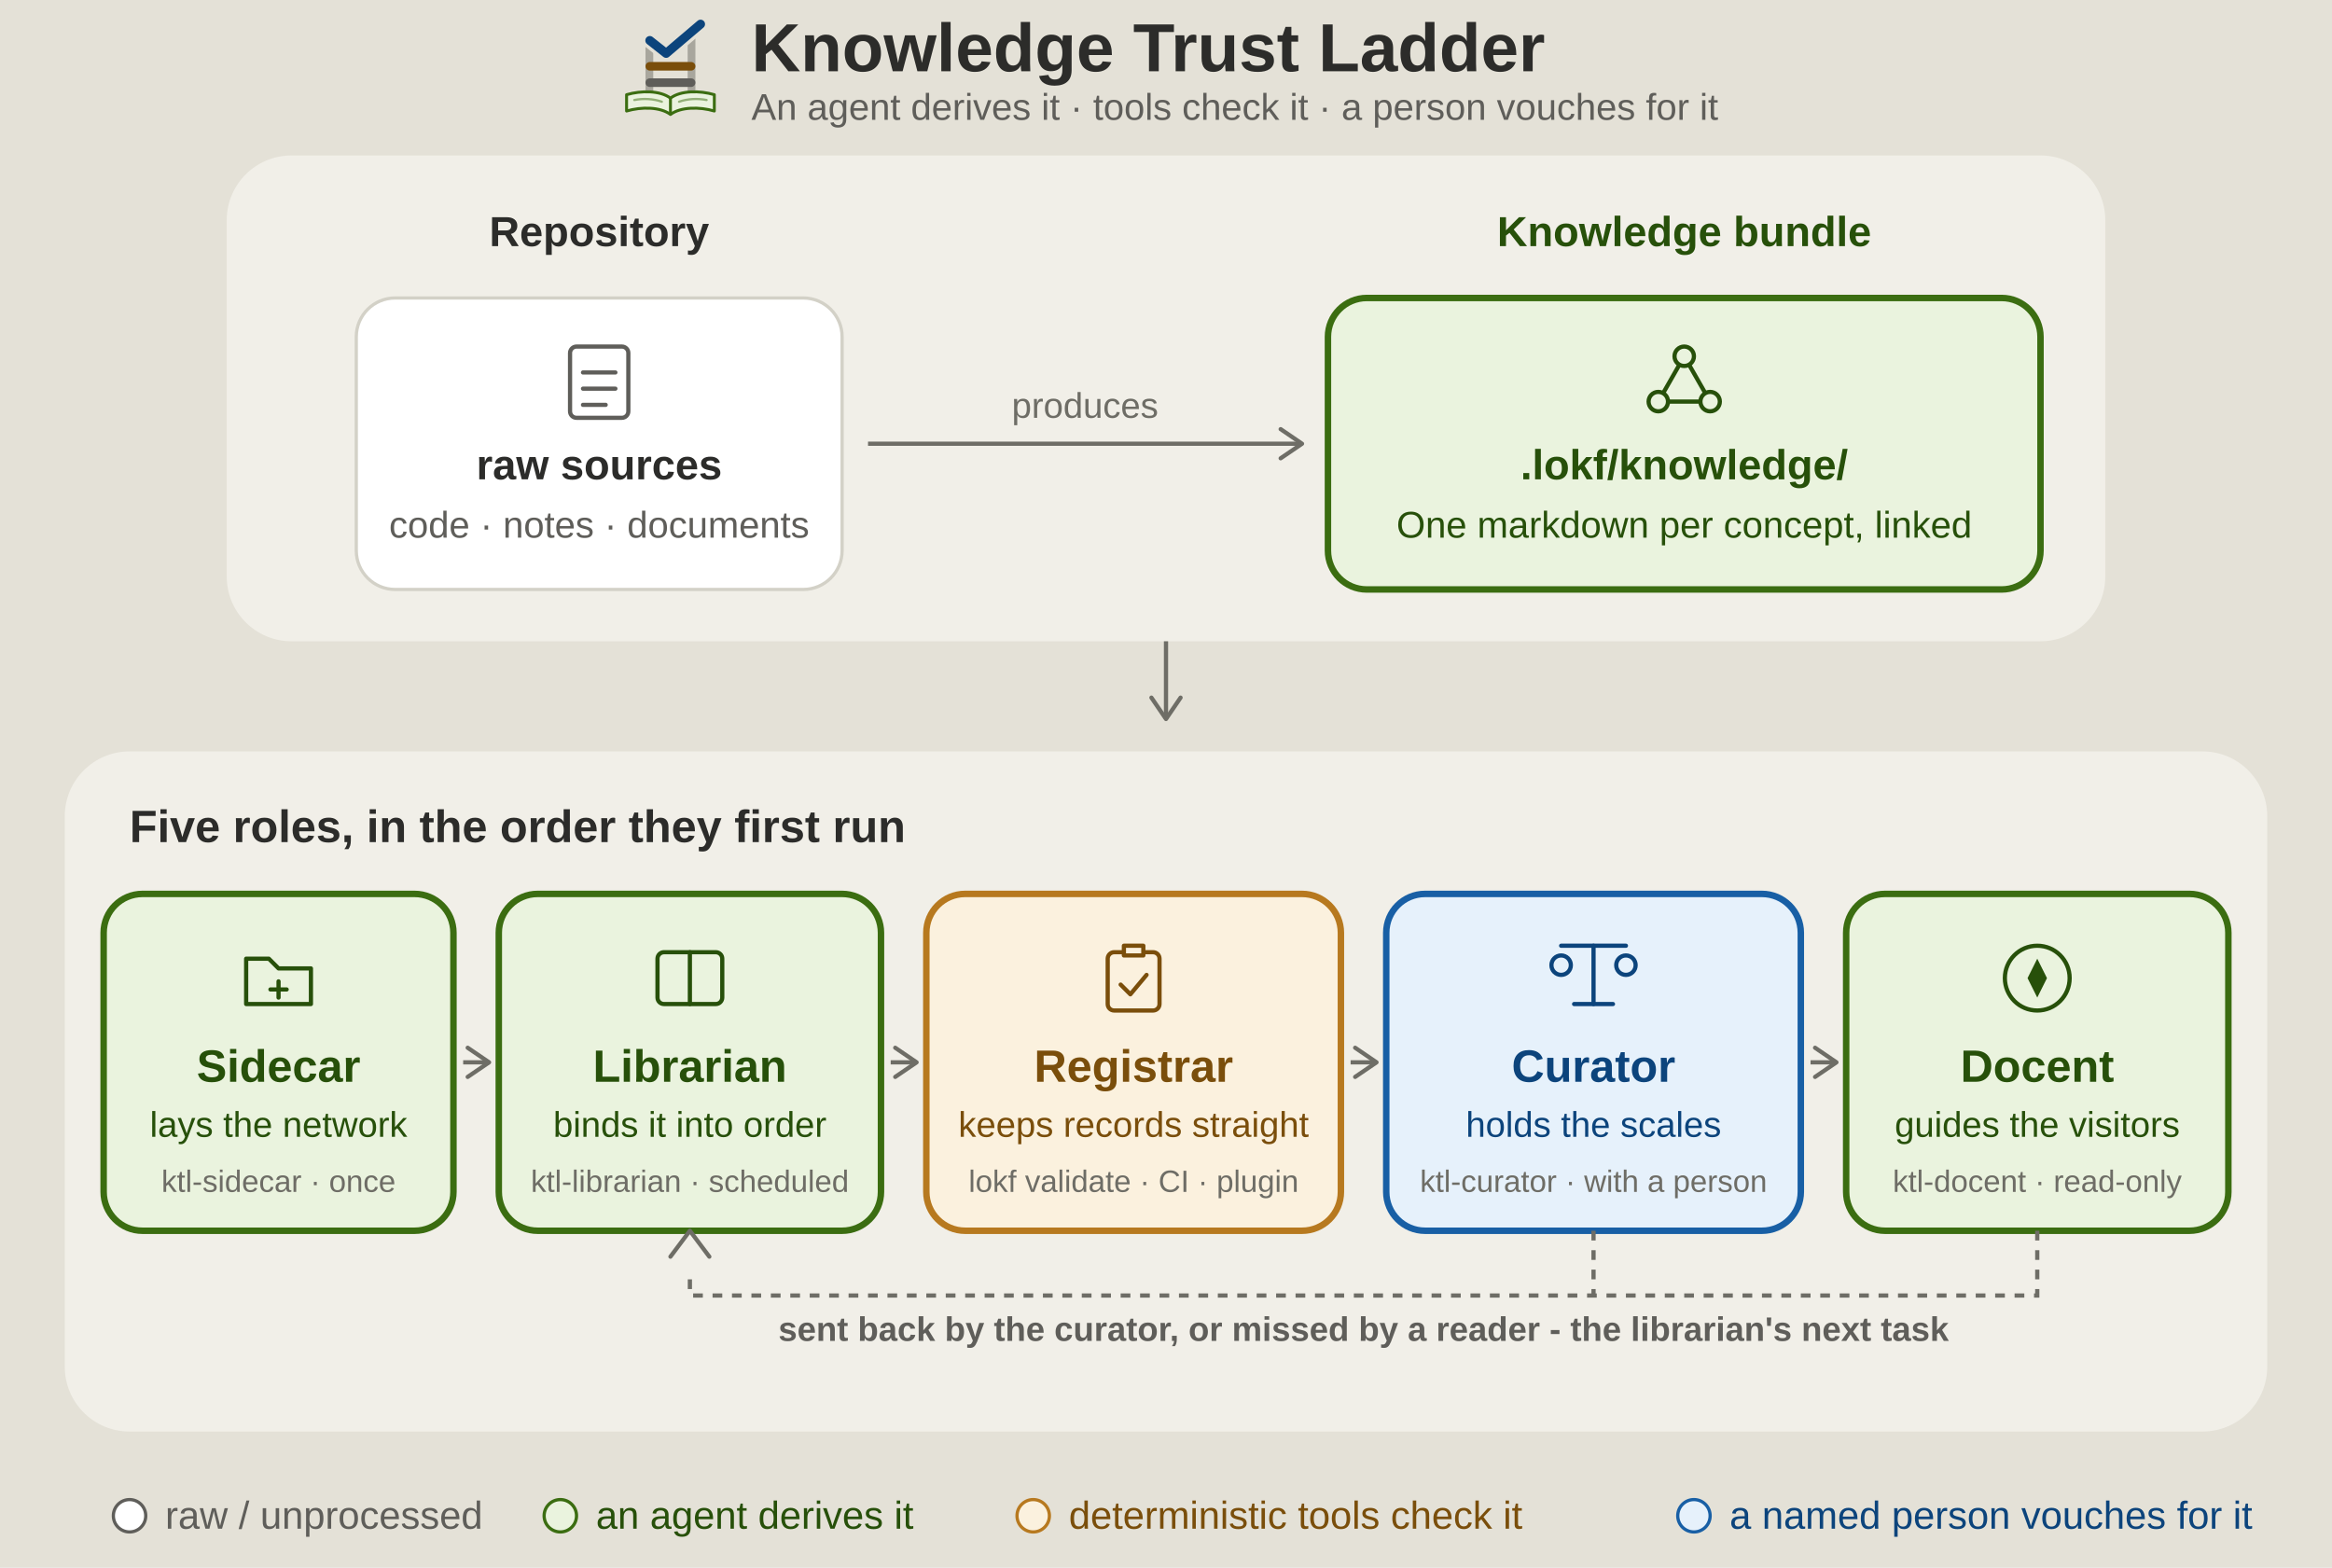
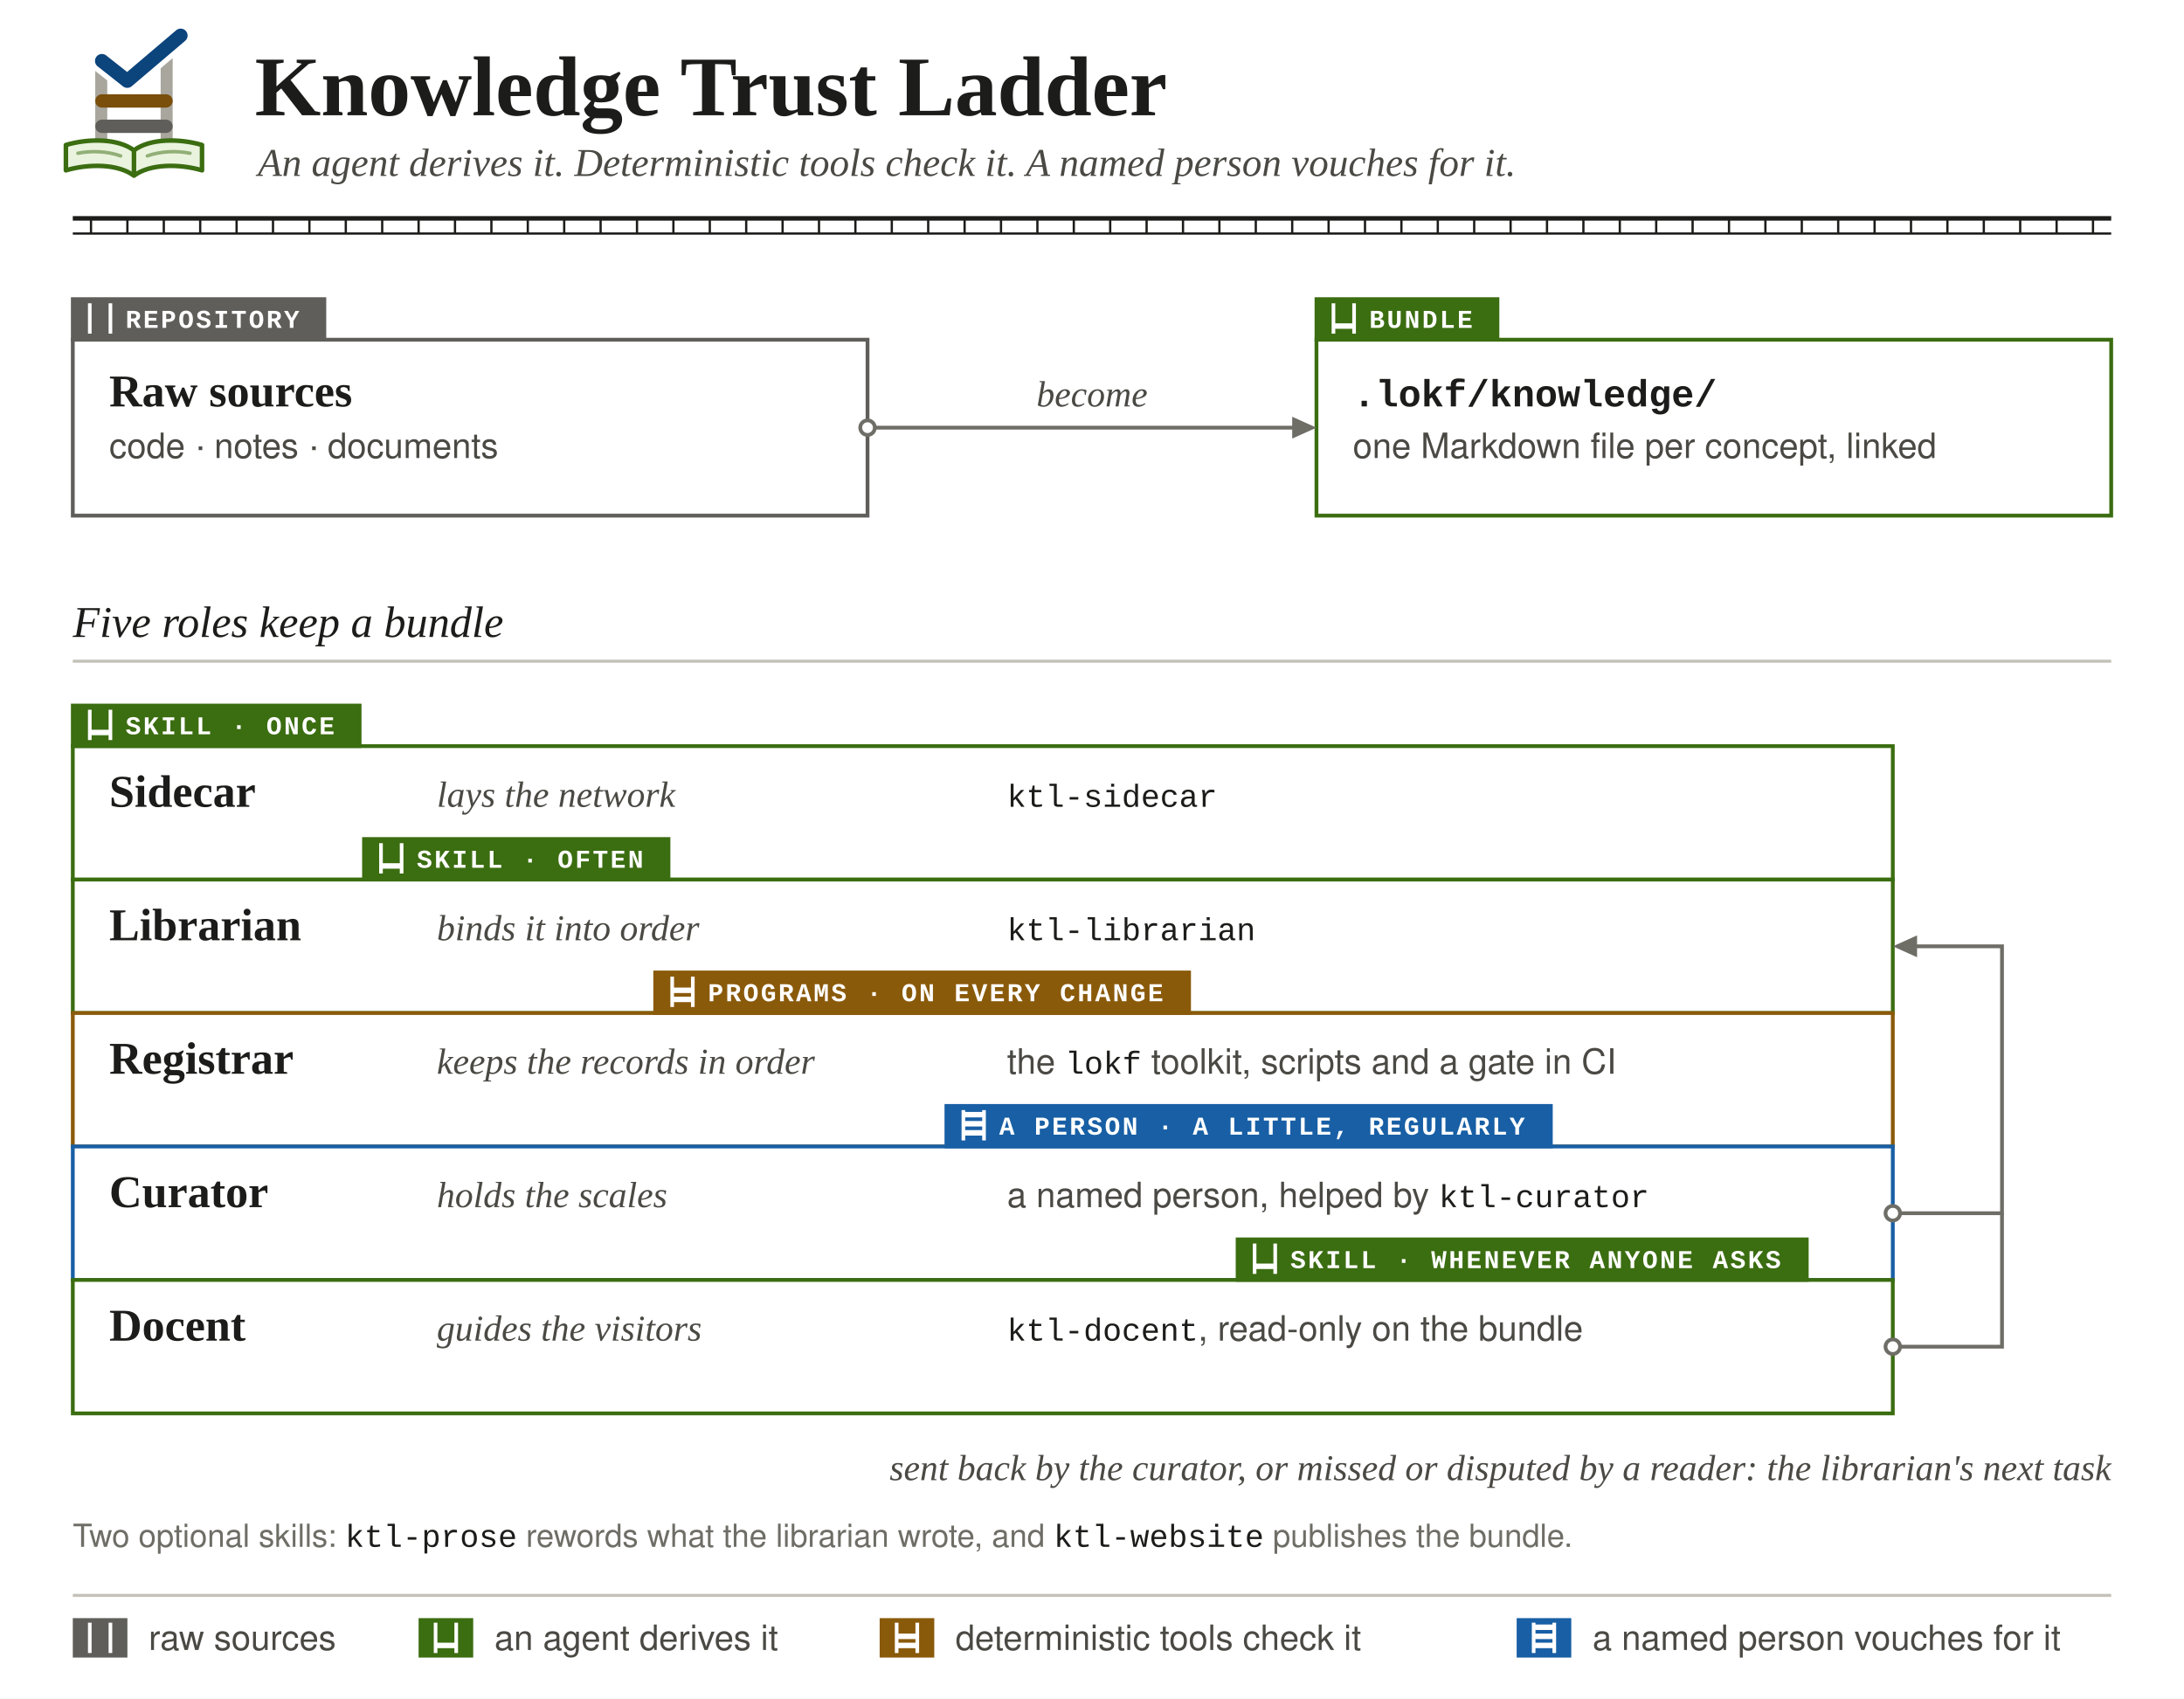
- <svg xmlns="http://www.w3.org/2000/svg" width="720" height="484" viewBox="0 0 720 484" role="img" aria-labelledby="t d">
-   <rect width="720" height="484" fill="#E4E1D7" />
-   <g transform="translate(190,4) scale(0.53125)">
+ <svg xmlns="http://www.w3.org/2000/svg" width="720" height="560" viewBox="0 0 720 560" role="img" aria-labelledby="t d" font-family="'Atkinson Hyperlegible Next', 'Segoe UI', 'Helvetica Neue', Helvetica, Arial, sans-serif">
+   <rect width="720" height="560" fill="#FFFFFF" />
+   <g transform="translate(16,6) scale(0.88)">
    <rect x="17.5" y="12" width="4.5" height="38" rx="2.25" fill="#A8A69D" />
    <rect x="42" y="12" width="4.5" height="38" rx="2.25" fill="#A8A69D" />
    <rect x="17.5" y="38" width="29" height="5" rx="2.5" fill="#5F5E5A" />
    <rect x="17.5" y="28.5" width="29" height="5" rx="2.5" fill="#7A4E0B" />
-     <path d="M20 16 L29.5 23.5 L49.5 6.5" fill="none" stroke="#E4E1D7" stroke-width="9" stroke-linecap="round" stroke-linejoin="round" />
+     <path d="M20 16 L29.5 23.5 L49.5 6.5" fill="none" stroke="#FFFFFF" stroke-width="9" stroke-linecap="round" stroke-linejoin="round" />
    <path d="M20 16 L29.5 23.5 L49.5 6.5" fill="none" stroke="#0C447C" stroke-width="5.2" stroke-linecap="round" stroke-linejoin="round" />
    <path d="M32 49.5 C26 45 15 45 6.5 47.5 v9.5 C15 54.5 26 54.5 32 59 C38 54.5 49 54.5 57.5 57 v-9.5 C49 45 38 45 32 49.5 z" fill="#EAF3DE" stroke="#3B6D11" stroke-width="1.7" stroke-linejoin="round" />
    <line x1="32" y1="49.5" x2="32" y2="59" stroke="#3B6D11" stroke-width="1.7" />
    <path d="M11 50.6 C16 49.6 22 49.8 27 51.6 M37 51.6 C42 49.8 48 49.6 53 50.6" fill="none" stroke="#3B6D11" stroke-opacity=".5" stroke-width="1.3" stroke-linecap="round" />
  </g>
-   <text x="232" y="22" font-family="Arial, sans-serif" font-size="21" font-weight="700" fill="#2C2C2A">Knowledge Trust Ladder</text>
-   <text x="232" y="37" font-family="Arial, sans-serif" font-size="11.5" fill="#5F5E5A">An agent derives it · tools check it · a person vouches for it</text>
-   <rect x="70" y="48" width="580" height="150" rx="20" fill="#F1EFE8" />
-   <text x="185" y="76" text-anchor="middle" font-family="Arial, sans-serif" font-size="13" font-weight="700" fill="#2C2C2A">Repository</text>
-   <text x="520" y="76" text-anchor="middle" font-family="Arial, sans-serif" font-size="13" font-weight="700" fill="#27500A">Knowledge bundle</text>
-   <rect x="110" y="92" width="150" height="90" rx="12" fill="#ffffff" stroke="#D3D1C7" stroke-width="1" />
-   <g transform="translate(185,118)" stroke="#5F5E5A" stroke-width="1.3" fill="none" stroke-linecap="round" stroke-linejoin="round">
-     <rect x="-9" y="-11" width="18" height="22" rx="2" />
-     <line x1="-5" y1="-3" x2="5" y2="-3" />
-     <line x1="-5" y1="2" x2="5" y2="2" />
-     <line x1="-5" y1="7" x2="2" y2="7" />
-   </g>
-   <text x="185" y="148" text-anchor="middle" font-family="Arial, sans-serif" font-size="13" font-weight="700" fill="#2C2C2A">raw sources</text>
-   <text x="185" y="166" text-anchor="middle" font-family="Arial, sans-serif" font-size="11.5" fill="#5F5E5A">code · notes · documents</text>
-   <line x1="268" y1="137" x2="402" y2="137" stroke="#6E6D66" stroke-width="1.3" />
-   <path d="M395.4 141.5 L402 137 L395.4 132.5" fill="none" stroke="#6E6D66" stroke-width="1.3" stroke-linecap="round" stroke-linejoin="round" />
-   <text x="335.0" y="129.0" text-anchor="middle" font-family="Arial, sans-serif" font-size="11" fill="#6E6D66">produces</text>
-   <rect x="410" y="92" width="220" height="90" rx="12" fill="#EAF3DE" stroke="#3B6D11" stroke-width="2" />
-   <g transform="translate(520,118)" stroke="#27500A" stroke-width="1.3" fill="none" stroke-linecap="round" stroke-linejoin="round">
-     <line x1="-8" y1="6" x2="0" y2="-8" />
-     <line x1="8" y1="6" x2="0" y2="-8" />
-     <line x1="-8" y1="6" x2="8" y2="6" />
-     <circle cx="0" cy="-8" r="3" fill="#EAF3DE" />
-     <circle cx="-8" cy="6" r="3" fill="#EAF3DE" />
-     <circle cx="8" cy="6" r="3" fill="#EAF3DE" />
-   </g>
-   <text x="520" y="148" text-anchor="middle" font-family="Arial, sans-serif" font-size="13" font-weight="700" fill="#27500A">.lokf/knowledge/</text>
-   <text x="520" y="166" text-anchor="middle" font-family="Arial, sans-serif" font-size="11.5" fill="#27500A">One markdown per concept, linked</text>
-   <line x1="360" y1="198" x2="360" y2="222" stroke="#6E6D66" stroke-width="1.3" />
-   <path d="M355.5 215.4 L360 222 L364.5 215.4" fill="none" stroke="#6E6D66" stroke-width="1.3" stroke-linecap="round" stroke-linejoin="round" />
-   <rect x="20" y="232" width="680" height="210" rx="20" fill="#F1EFE8" />
-   <text x="40" y="260" font-family="Arial, sans-serif" font-size="14" font-weight="700" fill="#2C2C2A">Five roles, in the order they first run</text>
-   <rect x="32" y="276" width="108" height="104" rx="12" fill="#EAF3DE" stroke="#3B6D11" stroke-width="2" />
-   <g transform="translate(86,302)" stroke="#27500A" stroke-width="1.3" fill="none" stroke-linecap="round" stroke-linejoin="round">
-     <path d="M-10 -6 h7 l3 3 h10 v11 h-20 z" />
-     <line x1="0" y1="1" x2="0" y2="6" />
-     <line x1="-2.5" y1="3.5" x2="2.5" y2="3.5" />
-   </g>
-   <text x="86" y="334" text-anchor="middle" font-family="Arial, sans-serif" font-size="14" font-weight="700" fill="#27500A">Sidecar</text>
-   <text x="86" y="351" text-anchor="middle" font-family="Arial, sans-serif" font-size="11" fill="#27500A">lays the network</text>
-   <text x="86" y="368" text-anchor="middle" font-family="Arial, sans-serif" font-size="9.5" fill="#6E6D66">ktl-sidecar · once</text>
-   <line x1="143" y1="328" x2="151" y2="328" stroke="#6E6D66" stroke-width="1.3" />
-   <path d="M144.4 332.5 L151 328 L144.4 323.5" fill="none" stroke="#6E6D66" stroke-width="1.3" stroke-linecap="round" stroke-linejoin="round" />
-   <rect x="154" y="276" width="118" height="104" rx="12" fill="#EAF3DE" stroke="#3B6D11" stroke-width="2" />
-   <g transform="translate(213,302)" stroke="#27500A" stroke-width="1.3" fill="none" stroke-linecap="round" stroke-linejoin="round">
-     <rect x="-10" y="-8" width="20" height="16" rx="2" />
-     <line x1="0" y1="-8" x2="0" y2="8" />
-   </g>
-   <text x="213" y="334" text-anchor="middle" font-family="Arial, sans-serif" font-size="14" font-weight="700" fill="#27500A">Librarian</text>
-   <text x="213" y="351" text-anchor="middle" font-family="Arial, sans-serif" font-size="11" fill="#27500A">binds it into order</text>
-   <text x="213" y="368" text-anchor="middle" font-family="Arial, sans-serif" font-size="9.5" fill="#6E6D66">ktl-librarian · scheduled</text>
-   <line x1="275" y1="328" x2="283" y2="328" stroke="#6E6D66" stroke-width="1.3" />
-   <path d="M276.4 332.5 L283 328 L276.4 323.5" fill="none" stroke="#6E6D66" stroke-width="1.3" stroke-linecap="round" stroke-linejoin="round" />
-   <rect x="286" y="276" width="128" height="104" rx="12" fill="#FBF1DE" stroke="#B7791F" stroke-width="2" />
-   <g transform="translate(350,302)" stroke="#7A4E0B" stroke-width="1.3" fill="none" stroke-linecap="round" stroke-linejoin="round">
-     <rect x="-8" y="-8" width="16" height="18" rx="2" />
-     <path d="M-3 -10 h6 v3 h-6 z" fill="#FBF1DE" />
-     <path d="M-4 2 l3 3 l5 -6" />
-   </g>
-   <text x="350" y="334" text-anchor="middle" font-family="Arial, sans-serif" font-size="14" font-weight="700" fill="#7A4E0B">Registrar</text>
-   <text x="350" y="351" text-anchor="middle" font-family="Arial, sans-serif" font-size="11" fill="#7A4E0B">keeps records straight</text>
-   <text x="350" y="368" text-anchor="middle" font-family="Arial, sans-serif" font-size="9.5" fill="#6E6D66">lokf validate · CI · plugin</text>
-   <line x1="417" y1="328" x2="425" y2="328" stroke="#6E6D66" stroke-width="1.3" />
-   <path d="M418.4 332.5 L425 328 L418.4 323.5" fill="none" stroke="#6E6D66" stroke-width="1.3" stroke-linecap="round" stroke-linejoin="round" />
-   <rect x="428" y="276" width="128" height="104" rx="12" fill="#E6F1FB" stroke="#185FA5" stroke-width="2" />
-   <g transform="translate(492,302)" stroke="#0C447C" stroke-width="1.3" fill="none" stroke-linecap="round" stroke-linejoin="round">
-     <line x1="0" y1="-10" x2="0" y2="8" />
-     <line x1="-10" y1="-10" x2="10" y2="-10" />
-     <circle cx="-10" cy="-4" r="3" fill="#E6F1FB" />
-     <circle cx="10" cy="-4" r="3" fill="#E6F1FB" />
-     <line x1="-6" y1="8" x2="6" y2="8" />
-   </g>
-   <text x="492" y="334" text-anchor="middle" font-family="Arial, sans-serif" font-size="14" font-weight="700" fill="#0C447C">Curator</text>
-   <text x="492" y="351" text-anchor="middle" font-family="Arial, sans-serif" font-size="11" fill="#0C447C">holds the scales</text>
-   <text x="492" y="368" text-anchor="middle" font-family="Arial, sans-serif" font-size="9.5" fill="#6E6D66">ktl-curator · with a person</text>
-   <line x1="559" y1="328" x2="567" y2="328" stroke="#6E6D66" stroke-width="1.3" />
-   <path d="M560.4 332.5 L567 328 L560.4 323.5" fill="none" stroke="#6E6D66" stroke-width="1.3" stroke-linecap="round" stroke-linejoin="round" />
-   <rect x="570" y="276" width="118" height="104" rx="12" fill="#EAF3DE" stroke="#3B6D11" stroke-width="2" />
-   <g transform="translate(629,302)" stroke="#27500A" stroke-width="1.3" fill="none" stroke-linecap="round" stroke-linejoin="round">
-     <circle cx="0" cy="0" r="10" />
-     <polygon points="0,-6 3,0 0,6 -3,0" fill="#27500A" stroke="none" />
-   </g>
-   <text x="629" y="334" text-anchor="middle" font-family="Arial, sans-serif" font-size="14" font-weight="700" fill="#27500A">Docent</text>
-   <text x="629" y="351" text-anchor="middle" font-family="Arial, sans-serif" font-size="11" fill="#27500A">guides the visitors</text>
-   <text x="629" y="368" text-anchor="middle" font-family="Arial, sans-serif" font-size="9.5" fill="#6E6D66">ktl-docent · read-only</text>
-   <path d="M629 380 v20 H213 v-6" fill="none" stroke="#6E6D66" stroke-width="1.3" stroke-dasharray="3 3" />
-   <path d="M492 380 v20" fill="none" stroke="#6E6D66" stroke-width="1.3" stroke-dasharray="3 3" />
-   <path d="M207 388 L213 380 L219 388" fill="none" stroke="#6E6D66" stroke-width="1.3" stroke-linecap="round" stroke-linejoin="round" />
-   <text x="421" y="414" text-anchor="middle" font-family="Arial, sans-serif" font-size="10.5" font-weight="700" fill="#5F5E5A">sent back by the curator, or missed by a reader - the librarian's next task</text>
-   <circle cx="40" cy="468" r="5" fill="#ffffff" stroke="#5F5E5A" stroke-width="1" />
-   <text x="51" y="472" font-family="Arial, sans-serif" font-size="12" fill="#5F5E5A">raw / unprocessed</text>
-   <circle cx="173" cy="468" r="5" fill="#EAF3DE" stroke="#3B6D11" stroke-width="1" />
-   <text x="184" y="472" font-family="Arial, sans-serif" font-size="12" fill="#27500A">an agent derives it</text>
-   <circle cx="319" cy="468" r="5" fill="#FBF1DE" stroke="#B7791F" stroke-width="1" />
-   <text x="330" y="472" font-family="Arial, sans-serif" font-size="12" fill="#7A4E0B">deterministic tools check it</text>
-   <circle cx="523" cy="468" r="5" fill="#E6F1FB" stroke="#185FA5" stroke-width="1" />
-   <text x="534" y="472" font-family="Arial, sans-serif" font-size="12" fill="#0C447C">a named person vouches for it</text>
+   <text x="84" y="38" font-family="'Source Serif 4', Georgia, 'Times New Roman', serif" font-size="28" font-weight="700" fill="#1C1C1A">Knowledge Trust Ladder</text>
+   <text x="85" y="58" font-family="'Source Serif 4', Georgia, 'Times New Roman', serif" font-size="13" font-style="italic" fill="#4A4944">An agent derives it. Deterministic tools check it. A named person vouches for it.</text>
+   <line x1="24" y1="72" x2="696" y2="72" stroke="#1C1C1A" stroke-width="1.5" />
+   <line x1="24" y1="77" x2="696" y2="77" stroke="#1C1C1A" stroke-width="0.75" />
+   <path d="M30 72 v5 M42 72 v5 M54 72 v5 M66 72 v5 M78 72 v5 M90 72 v5 M102 72 v5 M114 72 v5 M126 72 v5 M138 72 v5 M150 72 v5 M162 72 v5 M174 72 v5 M186 72 v5 M198 72 v5 M210 72 v5 M222 72 v5 M234 72 v5 M246 72 v5 M258 72 v5 M270 72 v5 M282 72 v5 M294 72 v5 M306 72 v5 M318 72 v5 M330 72 v5 M342 72 v5 M354 72 v5 M366 72 v5 M378 72 v5 M390 72 v5 M402 72 v5 M414 72 v5 M426 72 v5 M438 72 v5 M450 72 v5 M462 72 v5 M474 72 v5 M486 72 v5 M498 72 v5 M510 72 v5 M522 72 v5 M534 72 v5 M546 72 v5 M558 72 v5 M570 72 v5 M582 72 v5 M594 72 v5 M606 72 v5 M618 72 v5 M630 72 v5 M642 72 v5 M654 72 v5 M666 72 v5 M678 72 v5 M690 72 v5" stroke="#1C1C1A" stroke-width="0.75" fill="none" />
+   <rect x="24" y="112" width="262" height="58" fill="#FFFFFF" stroke="#5F5E5A" stroke-width="1.25" />
+   <rect x="23.38" y="98" width="84.17" height="14.6" fill="#5F5E5A" />
+   <path d="M29.6 100 v10 M36.4 100 v10" stroke="#FFFFFF" stroke-width="1.2" fill="none" />
+   <text x="41.4" y="108.1" font-family="ui-monospace, 'SF Mono', Menlo, Consolas, 'Liberation Mono', monospace" font-size="8.5" font-weight="700" letter-spacing="0.7" fill="#FFFFFF">REPOSITORY</text>
+   <text x="36" y="134" font-family="'Source Serif 4', Georgia, 'Times New Roman', serif" font-size="15" font-weight="700" fill="#1C1C1A">Raw sources</text>
+   <text x="36" y="151" font-size="11.5" fill="#4A4944">code · notes · documents</text>
+   <rect x="434" y="112" width="262" height="58" fill="#FFFFFF" stroke="#3B6D11" stroke-width="1.25" />
+   <rect x="433.38" y="98" width="60.9" height="14.6" fill="#3B6D11" />
+   <path d="M439.6 100 v10 M446.4 100 v10" stroke="#FFFFFF" stroke-width="1.2" fill="none" />
+   <rect x="439.6" y="106.6" width="6.8" height="1.8" fill="#FFFFFF" />
+   <text x="451.4" y="108.1" font-family="ui-monospace, 'SF Mono', Menlo, Consolas, 'Liberation Mono', monospace" font-size="8.5" font-weight="700" letter-spacing="0.7" fill="#FFFFFF">BUNDLE</text>
+   <text x="446" y="134" font-family="'Source Serif 4', Georgia, 'Times New Roman', serif" font-size="15" font-weight="700" fill="#1C1C1A">
+     <tspan font-family="ui-monospace, 'SF Mono', Menlo, Consolas, 'Liberation Mono', monospace" font-size="12.5" font-weight="700" font-style="normal" fill="#1C1C1A">.lokf/knowledge/</tspan>
+   </text>
+   <text x="446" y="151" font-size="11.5" fill="#4A4944">one Markdown file per concept, linked</text>
+   <path d="M286 141 L429 141" fill="none" stroke="#6E6D66" stroke-width="1.25" />
+   <path d="M434 141 L426 144.6 L426 137.4 Z" fill="#6E6D66" />
+   <circle cx="286" cy="141" r="2.4" fill="#FFFFFF" stroke="#6E6D66" stroke-width="1.25" />
+   <text x="360" y="134" text-anchor="middle" font-family="'Source Serif 4', Georgia, 'Times New Roman', serif" font-size="12" font-style="italic" fill="#4A4944">become</text>
+   <text x="24" y="210" font-family="'Source Serif 4', Georgia, 'Times New Roman', serif" font-size="14.5" font-style="italic" fill="#1C1C1A">Five roles keep a bundle</text>
+   <line x1="24" y1="218" x2="696" y2="218" stroke="#C4C2B8" stroke-width="1" />
+   <rect x="24" y="246" width="600" height="44" fill="#FFFFFF" stroke="#3B6D11" stroke-width="1.25" />
+   <rect x="23.38" y="232" width="95.8" height="14.6" fill="#3B6D11" />
+   <path d="M29.6 234 v10 M36.4 234 v10" stroke="#FFFFFF" stroke-width="1.2" fill="none" />
+   <rect x="29.6" y="240.6" width="6.8" height="1.8" fill="#FFFFFF" />
+   <text x="41.4" y="242.1" font-family="ui-monospace, 'SF Mono', Menlo, Consolas, 'Liberation Mono', monospace" font-size="8.5" font-weight="700" letter-spacing="0.7" fill="#FFFFFF">SKILL · ONCE</text>
+   <text x="36" y="266" font-family="'Source Serif 4', Georgia, 'Times New Roman', serif" font-size="15" font-weight="700" fill="#1C1C1A">Sidecar</text>
+   <text x="144" y="266" font-family="'Source Serif 4', Georgia, 'Times New Roman', serif" font-size="12" font-style="italic" fill="#4A4944">lays the network</text>
+   <text x="332" y="266" font-size="11.5" fill="#4A4944">
+     <tspan font-family="ui-monospace, 'SF Mono', Menlo, Consolas, 'Liberation Mono', monospace" font-size="10.5" font-weight="400" font-style="normal" fill="#1C1C1A">ktl-sidecar</tspan>
+   </text>
+   <rect x="24" y="290" width="600" height="44" fill="#FFFFFF" stroke="#3B6D11" stroke-width="1.25" />
+   <rect x="119.38" y="276" width="101.62" height="14.6" fill="#3B6D11" />
+   <path d="M125.6 278 v10 M132.4 278 v10" stroke="#FFFFFF" stroke-width="1.2" fill="none" />
+   <rect x="125.6" y="284.6" width="6.8" height="1.8" fill="#FFFFFF" />
+   <text x="137.4" y="286.1" font-family="ui-monospace, 'SF Mono', Menlo, Consolas, 'Liberation Mono', monospace" font-size="8.5" font-weight="700" letter-spacing="0.7" fill="#FFFFFF">SKILL · OFTEN</text>
+   <text x="36" y="310" font-family="'Source Serif 4', Georgia, 'Times New Roman', serif" font-size="15" font-weight="700" fill="#1C1C1A">Librarian</text>
+   <text x="144" y="310" font-family="'Source Serif 4', Georgia, 'Times New Roman', serif" font-size="12" font-style="italic" fill="#4A4944">binds it into order</text>
+   <text x="332" y="310" font-size="11.5" fill="#4A4944">
+     <tspan font-family="ui-monospace, 'SF Mono', Menlo, Consolas, 'Liberation Mono', monospace" font-size="10.5" font-weight="400" font-style="normal" fill="#1C1C1A">ktl-librarian</tspan>
+   </text>
+   <rect x="24" y="334" width="600" height="44" fill="#FFFFFF" stroke="#8A5A0B" stroke-width="1.25" />
+   <rect x="215.38" y="320" width="177.24" height="14.6" fill="#8A5A0B" />
+   <path d="M221.6 322 v10 M228.4 322 v10" stroke="#FFFFFF" stroke-width="1.2" fill="none" />
+   <rect x="221.6" y="328.6" width="6.8" height="1.8" fill="#FFFFFF" />
+   <rect x="221.6" y="325.6" width="6.8" height="1.8" fill="#FFFFFF" />
+   <text x="233.4" y="330.1" font-family="ui-monospace, 'SF Mono', Menlo, Consolas, 'Liberation Mono', monospace" font-size="8.5" font-weight="700" letter-spacing="0.7" fill="#FFFFFF">PROGRAMS · ON EVERY CHANGE</text>
+   <text x="36" y="354" font-family="'Source Serif 4', Georgia, 'Times New Roman', serif" font-size="15" font-weight="700" fill="#1C1C1A">Registrar</text>
+   <text x="144" y="354" font-family="'Source Serif 4', Georgia, 'Times New Roman', serif" font-size="12" font-style="italic" fill="#4A4944">keeps the records in order</text>
+   <text x="332" y="354" font-size="11.5" fill="#4A4944">the <tspan font-family="ui-monospace, 'SF Mono', Menlo, Consolas, 'Liberation Mono', monospace" font-size="10.5" font-weight="400" font-style="normal" fill="#1C1C1A">lokf</tspan> toolkit, scripts and a gate in CI</text>
+   <rect x="24" y="378" width="600" height="44" fill="#FFFFFF" stroke="#185FA5" stroke-width="1.25" />
+   <rect x="311.38" y="364" width="200.51" height="14.6" fill="#185FA5" />
+   <path d="M317.6 366 v10 M324.4 366 v10" stroke="#FFFFFF" stroke-width="1.2" fill="none" />
+   <rect x="317.6" y="372.6" width="6.8" height="1.8" fill="#FFFFFF" />
+   <rect x="317.6" y="369.6" width="6.8" height="1.8" fill="#FFFFFF" />
+   <rect x="317.6" y="366.6" width="6.8" height="1.8" fill="#FFFFFF" />
+   <text x="329.4" y="374.1" font-family="ui-monospace, 'SF Mono', Menlo, Consolas, 'Liberation Mono', monospace" font-size="8.5" font-weight="700" letter-spacing="0.7" fill="#FFFFFF">A PERSON · A LITTLE, REGULARLY</text>
+   <text x="36" y="398" font-family="'Source Serif 4', Georgia, 'Times New Roman', serif" font-size="15" font-weight="700" fill="#1C1C1A">Curator</text>
+   <text x="144" y="398" font-family="'Source Serif 4', Georgia, 'Times New Roman', serif" font-size="12" font-style="italic" fill="#4A4944">holds the scales</text>
+   <text x="332" y="398" font-size="11.5" fill="#4A4944">a named person, helped by <tspan font-family="ui-monospace, 'SF Mono', Menlo, Consolas, 'Liberation Mono', monospace" font-size="10.5" font-weight="400" font-style="normal" fill="#1C1C1A">ktl-curator</tspan>
+   </text>
+   <rect x="24" y="422" width="600" height="44" fill="#FFFFFF" stroke="#3B6D11" stroke-width="1.25" />
+   <rect x="407.38" y="408" width="188.88" height="14.6" fill="#3B6D11" />
+   <path d="M413.6 410 v10 M420.4 410 v10" stroke="#FFFFFF" stroke-width="1.2" fill="none" />
+   <rect x="413.6" y="416.6" width="6.8" height="1.8" fill="#FFFFFF" />
+   <text x="425.4" y="418.1" font-family="ui-monospace, 'SF Mono', Menlo, Consolas, 'Liberation Mono', monospace" font-size="8.5" font-weight="700" letter-spacing="0.7" fill="#FFFFFF">SKILL · WHENEVER ANYONE ASKS</text>
+   <text x="36" y="442" font-family="'Source Serif 4', Georgia, 'Times New Roman', serif" font-size="15" font-weight="700" fill="#1C1C1A">Docent</text>
+   <text x="144" y="442" font-family="'Source Serif 4', Georgia, 'Times New Roman', serif" font-size="12" font-style="italic" fill="#4A4944">guides the visitors</text>
+   <text x="332" y="442" font-size="11.5" fill="#4A4944">
+     <tspan font-family="ui-monospace, 'SF Mono', Menlo, Consolas, 'Liberation Mono', monospace" font-size="10.5" font-weight="400" font-style="normal" fill="#1C1C1A">ktl-docent</tspan>, read-only on the bundle</text>
+   <path d="M624 444 L660 444 L660 400" fill="none" stroke="#6E6D66" stroke-width="1.25" />
+   <circle cx="624" cy="444" r="2.4" fill="#FFFFFF" stroke="#6E6D66" stroke-width="1.25" />
+   <path d="M624 400 L660 400 L660 312 L629 312" fill="none" stroke="#6E6D66" stroke-width="1.25" />
+   <path d="M624 312 L632 308.4 L632 315.6 Z" fill="#6E6D66" />
+   <circle cx="624" cy="400" r="2.4" fill="#FFFFFF" stroke="#6E6D66" stroke-width="1.25" />
+   <text x="696" y="488" text-anchor="end" font-family="'Source Serif 4', Georgia, 'Times New Roman', serif" font-size="12" font-style="italic" fill="#4A4944">sent back by the curator, or missed or disputed by a reader: the librarian's next task</text>
+   <text x="24" y="510" font-size="10.5" fill="#6E6D66">Two optional skills: <tspan font-family="ui-monospace, 'SF Mono', Menlo, Consolas, 'Liberation Mono', monospace" font-size="10.5" font-weight="400" font-style="normal" fill="#1C1C1A">ktl-prose</tspan> rewords what the librarian wrote, and <tspan font-family="ui-monospace, 'SF Mono', Menlo, Consolas, 'Liberation Mono', monospace" font-size="10.5" font-weight="400" font-style="normal" fill="#1C1C1A">ktl-website</tspan> publishes the bundle.</text>
+   <line x1="24" y1="526" x2="696" y2="526" stroke="#C4C2B8" stroke-width="1" />
+   <rect x="24" y="533.5" width="18" height="13" fill="#5F5E5A" />
+   <path d="M29.6 535 v10 M36.4 535 v10" stroke="#FFFFFF" stroke-width="1.2" fill="none" />
+   <text x="49" y="544" font-size="11.5" fill="#4A4944">raw sources</text>
+   <rect x="138" y="533.5" width="18" height="13" fill="#3B6D11" />
+   <path d="M143.6 535 v10 M150.4 535 v10" stroke="#FFFFFF" stroke-width="1.2" fill="none" />
+   <rect x="143.6" y="541.6" width="6.8" height="1.8" fill="#FFFFFF" />
+   <text x="163" y="544" font-size="11.5" fill="#4A4944">an agent derives it</text>
+   <rect x="290" y="533.5" width="18" height="13" fill="#8A5A0B" />
+   <path d="M295.6 535 v10 M302.4 535 v10" stroke="#FFFFFF" stroke-width="1.2" fill="none" />
+   <rect x="295.6" y="541.6" width="6.8" height="1.8" fill="#FFFFFF" />
+   <rect x="295.6" y="538.6" width="6.8" height="1.8" fill="#FFFFFF" />
+   <text x="315" y="544" font-size="11.5" fill="#4A4944">deterministic tools check it</text>
+   <rect x="500" y="533.5" width="18" height="13" fill="#185FA5" />
+   <path d="M505.6 535 v10 M512.4 535 v10" stroke="#FFFFFF" stroke-width="1.2" fill="none" />
+   <rect x="505.6" y="541.6" width="6.8" height="1.8" fill="#FFFFFF" />
+   <rect x="505.6" y="538.6" width="6.8" height="1.8" fill="#FFFFFF" />
+   <rect x="505.6" y="535.6" width="6.8" height="1.8" fill="#FFFFFF" />
+   <text x="525" y="544" font-size="11.5" fill="#4A4944">a named person vouches for it</text>
</svg>
